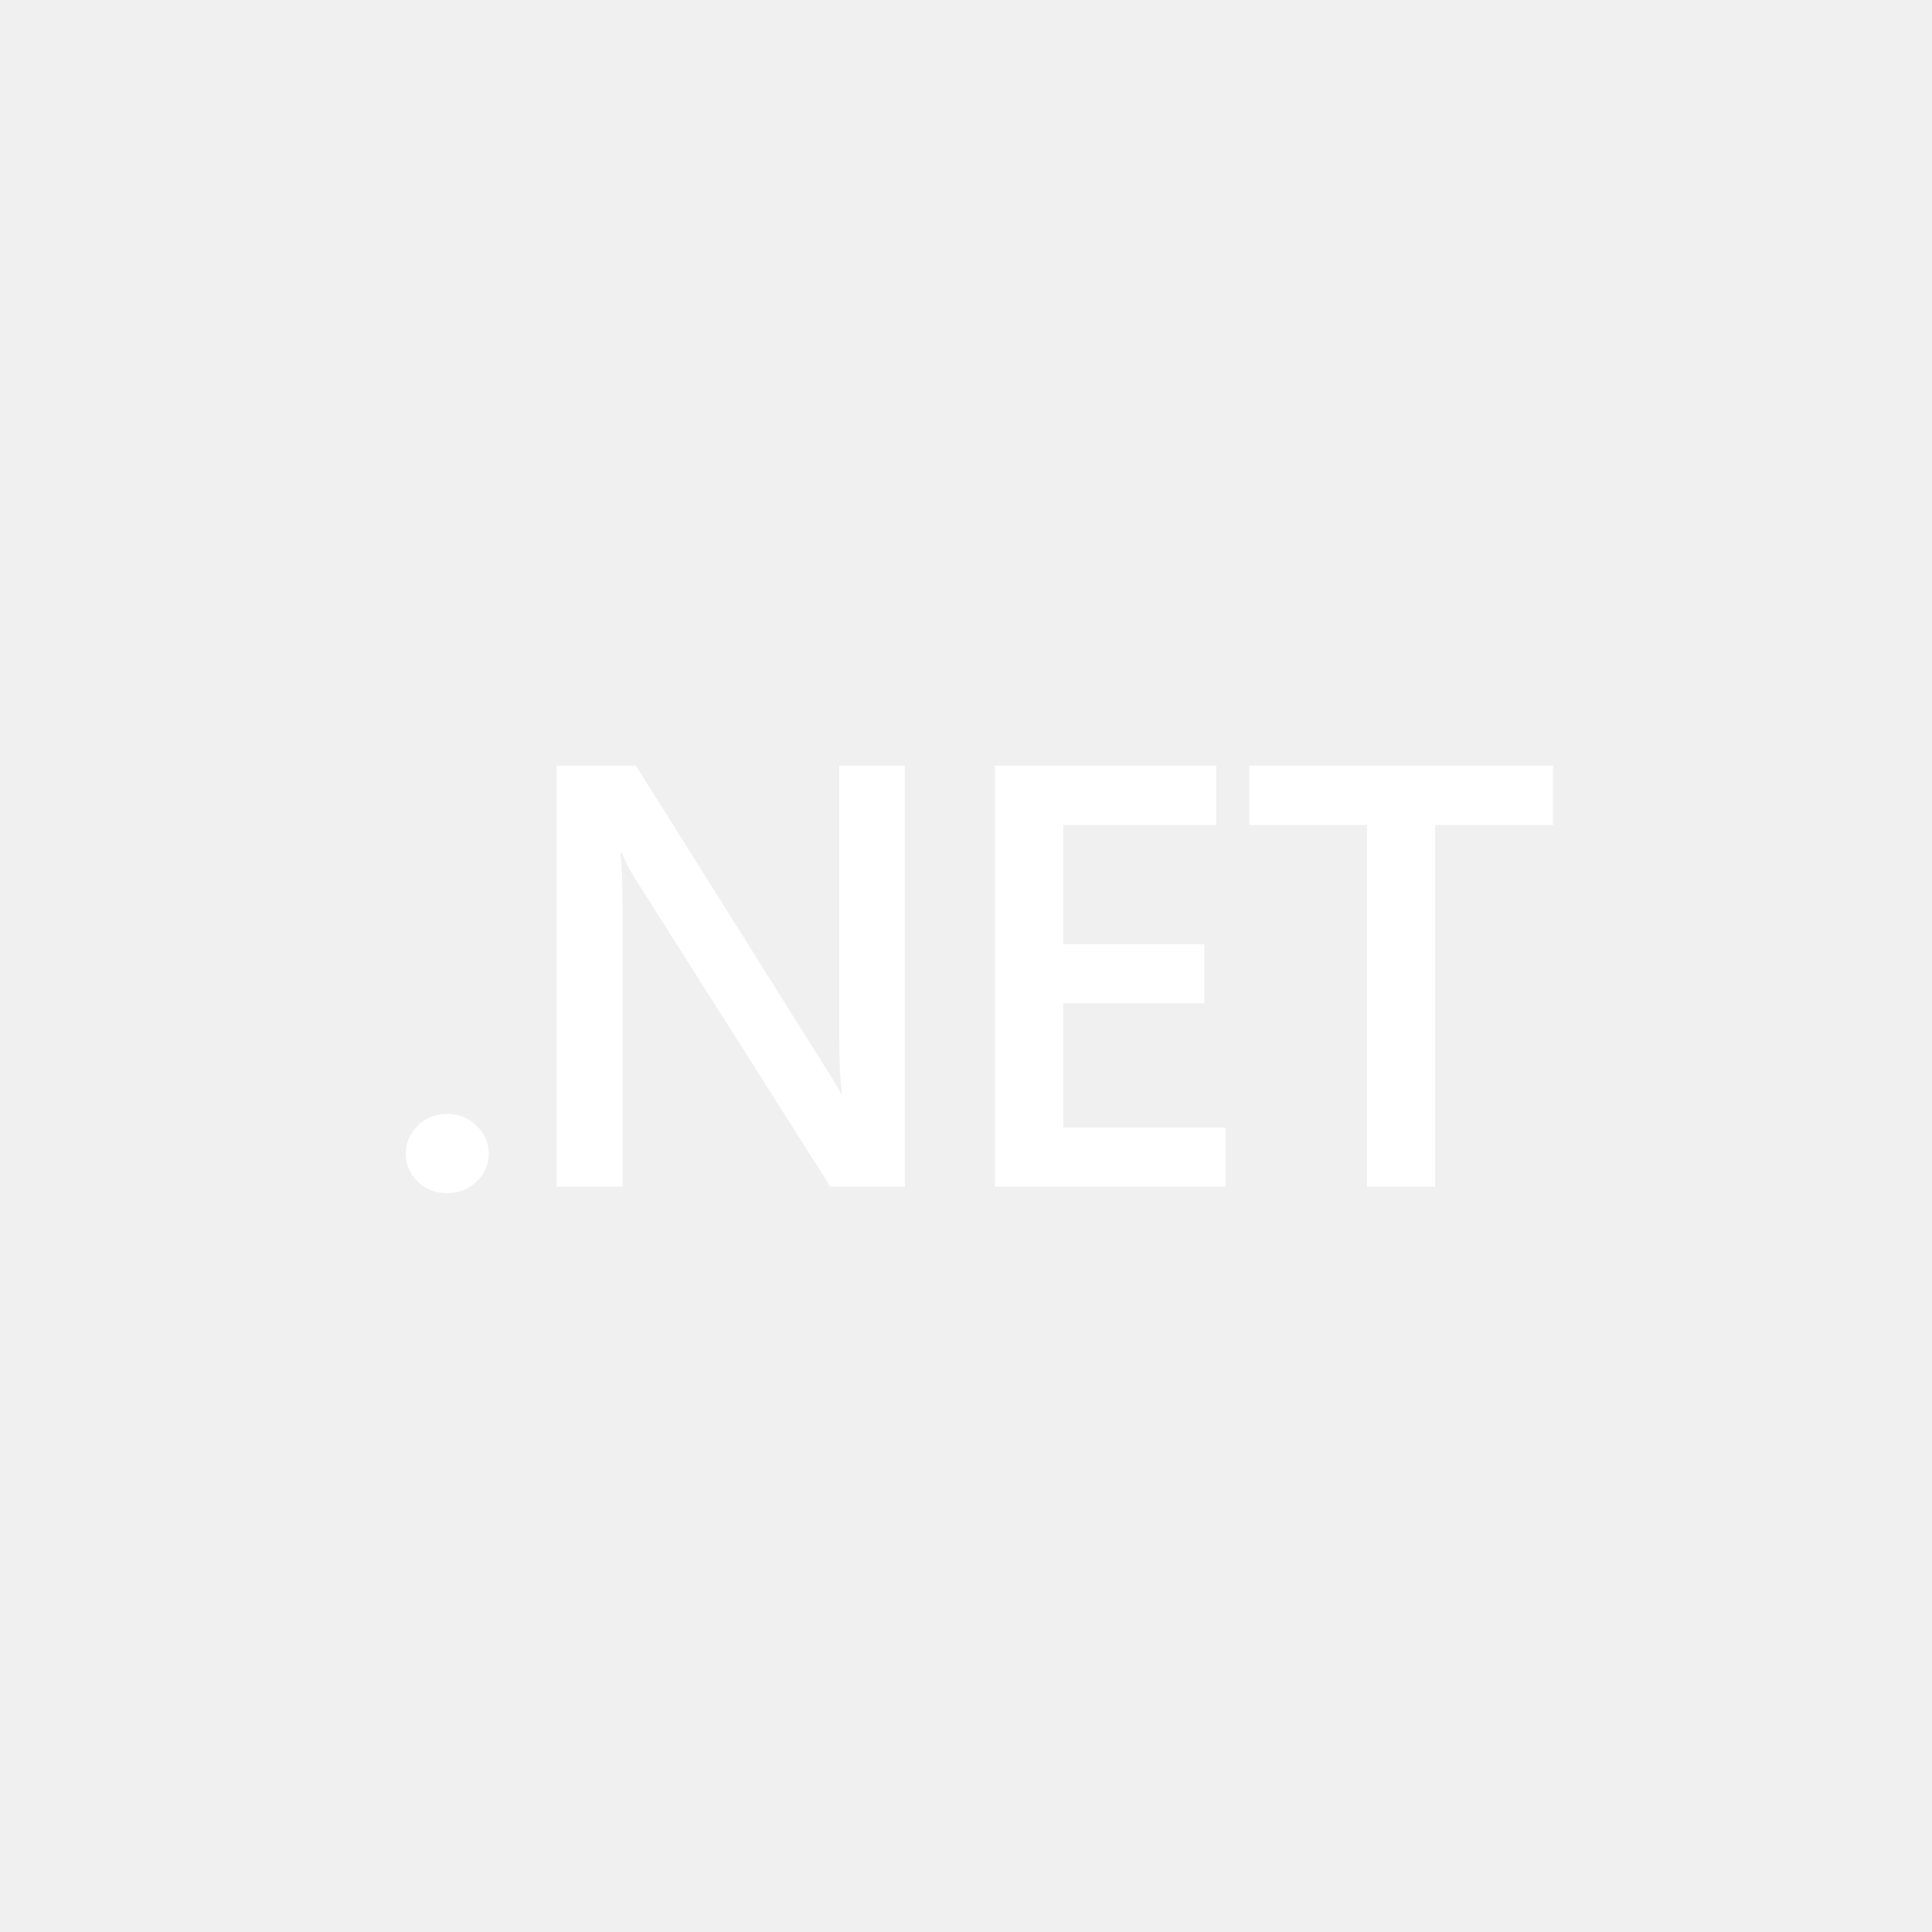
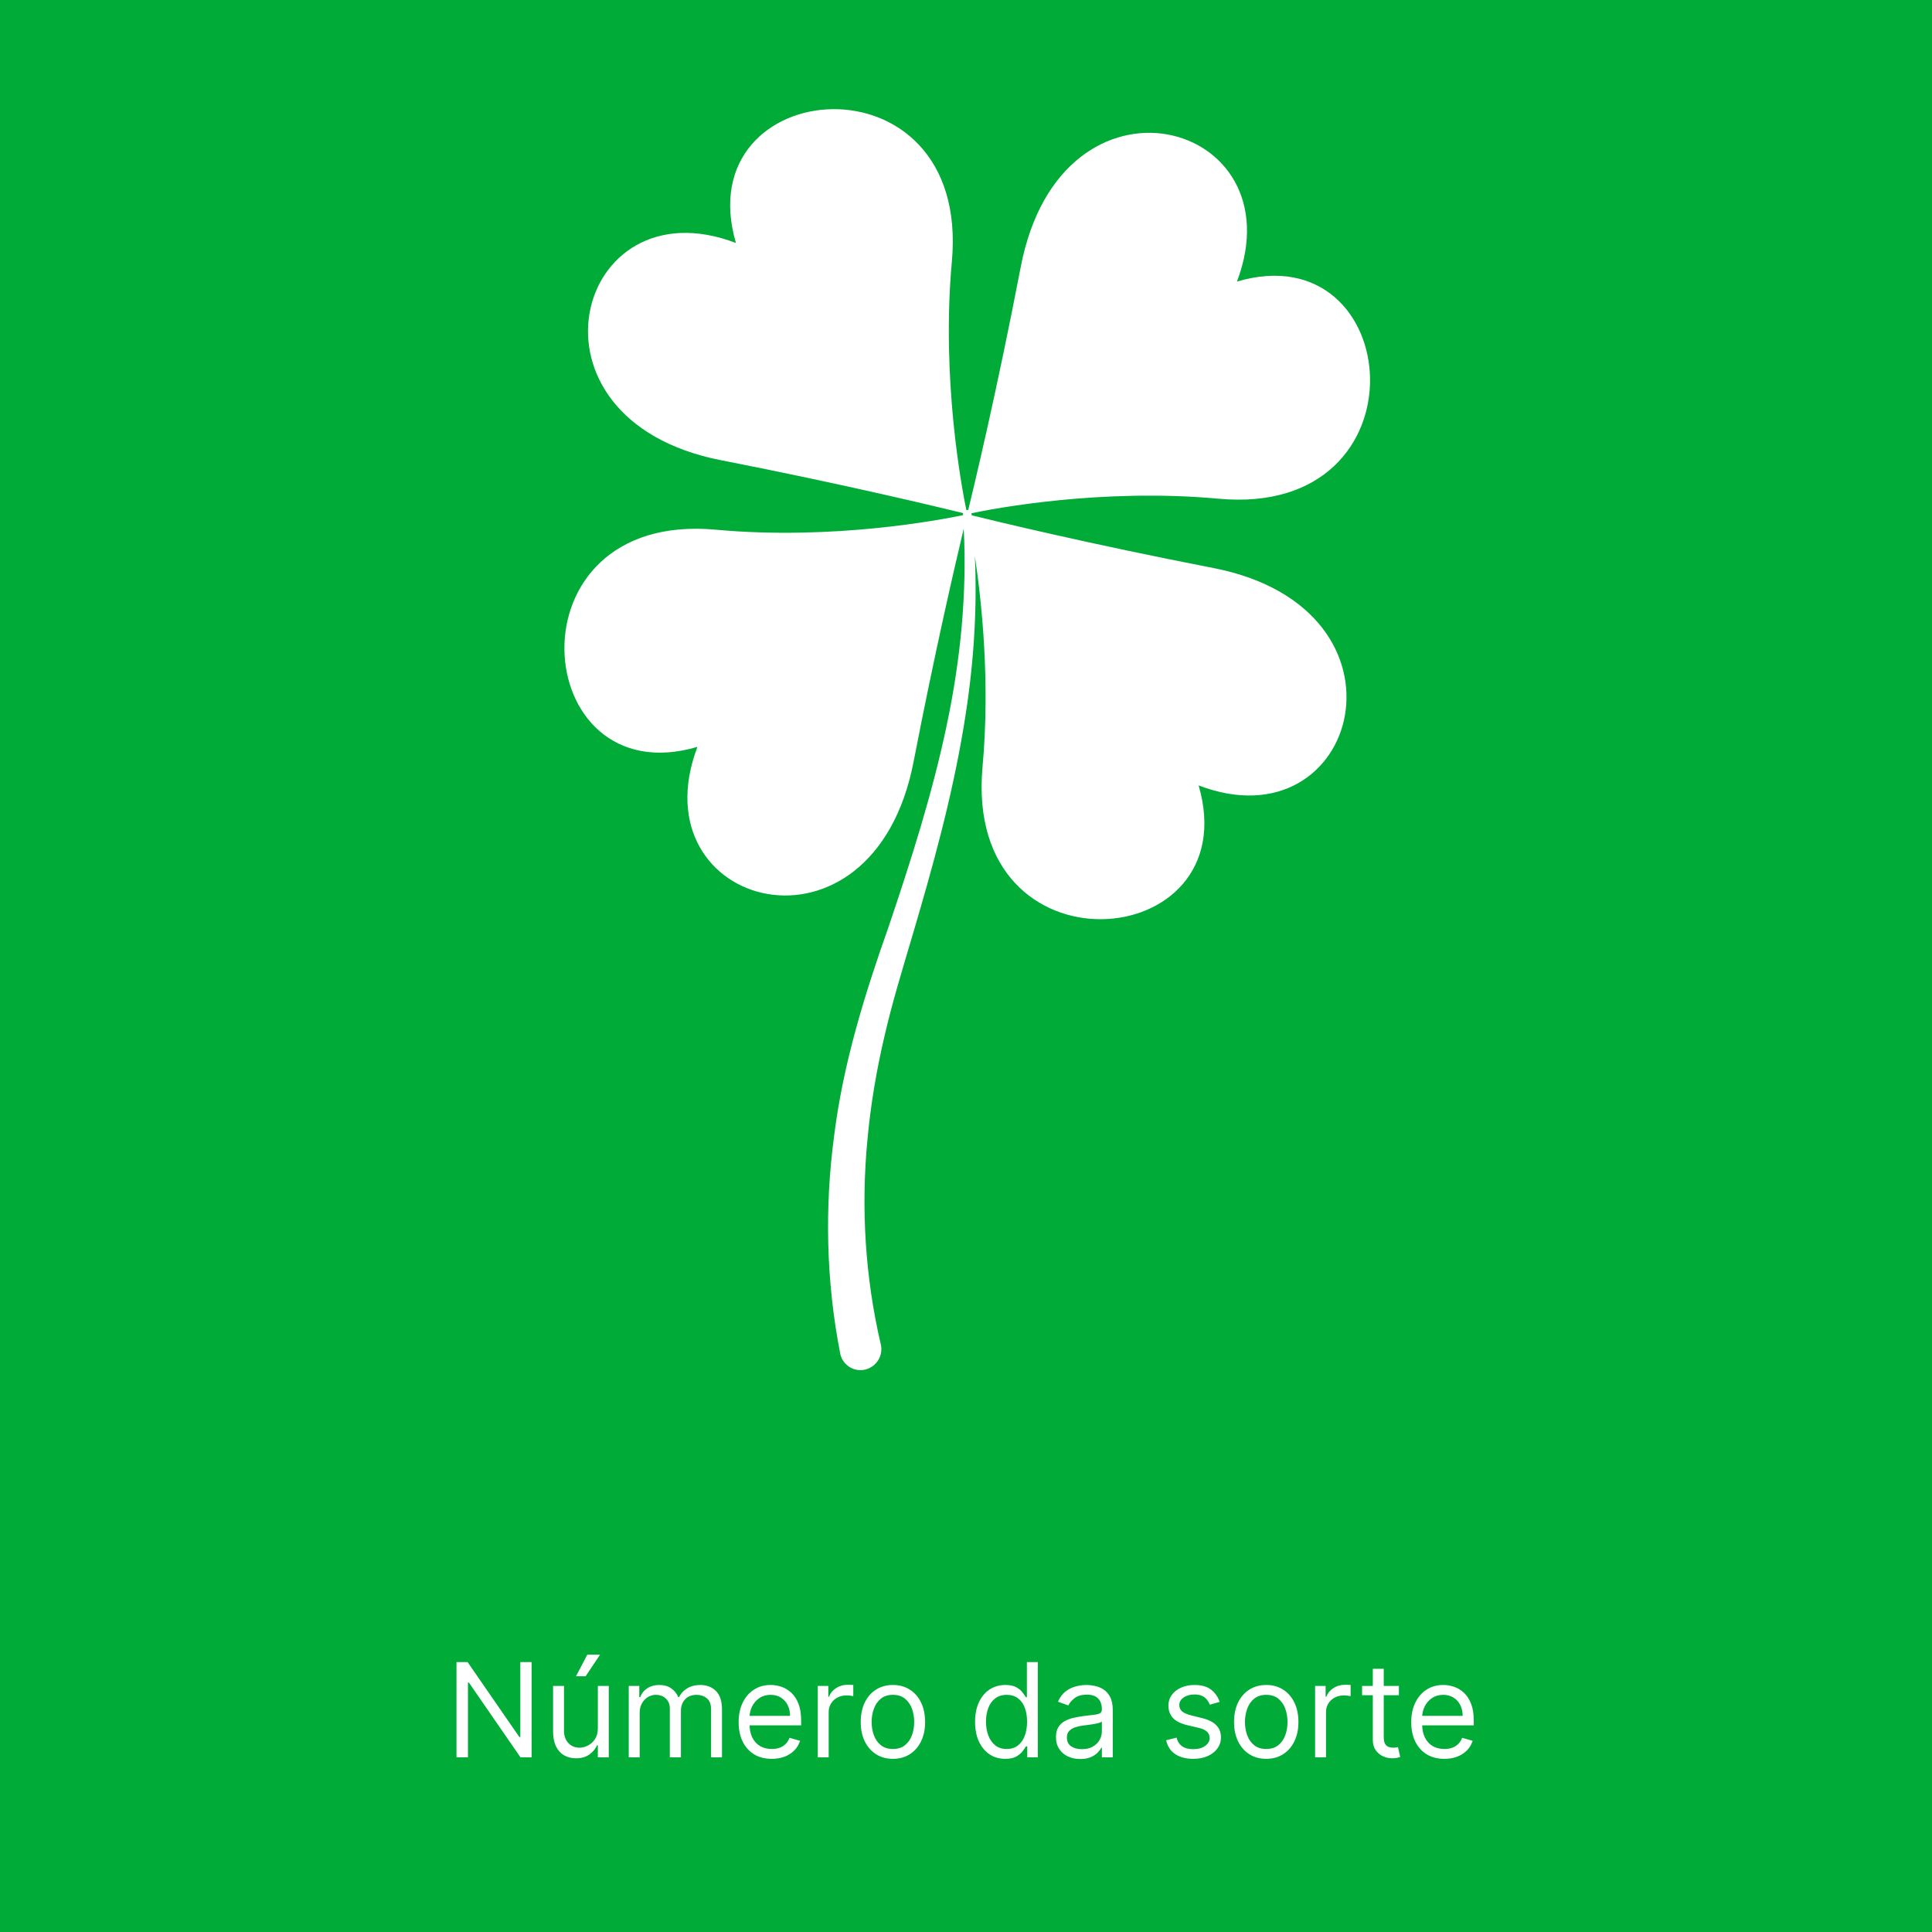
- <svg xmlns="http://www.w3.org/2000/svg" width="456" height="456" viewBox="0 0 456 456" version="1.1" xml:space="preserve" style="fill-rule:evenodd;clip-rule:evenodd;stroke-linejoin:round;stroke-miterlimit:2;">
-   <path d="m 105.5,281.609 c -2.703,0 -5.001,-0.9 -6.893,-2.702 -1.892,-1.848 -2.838,-4.042 -2.838,-6.582 0,-2.587 0.946,-4.804 2.838,-6.652 1.892,-1.848 4.19,-2.772 6.893,-2.772 2.748,0 5.068,0.924 6.96,2.772 1.937,1.848 2.906,4.064 2.906,6.652 0,2.54 -0.968,4.734 -2.906,6.582 -1.892,1.802 -4.212,2.702 -6.96,2.702 z" style="fill:#ffffff;fill-rule:nonzero;stroke-width:0.838" />
-   <path d="M 213.561,280.084 H 195.99 L 149.7,207.054 c -1.171,-1.848 -2.14,-3.765 -2.906,-5.751 h -0.406 c 0.361,2.125 0.541,6.675 0.541,13.65 v 65.132 h -15.543 v -99.36 h 18.719 l 44.737,71.298 c 1.892,2.957 3.109,4.989 3.649,6.098 h 0.27 c -0.45,-2.632 -0.676,-7.09 -0.676,-13.373 v -64.023 h 15.476 z" style="fill:#ffffff;fill-rule:nonzero;stroke-width:0.838" />
-   <path d="m 289.251,280.084 h -54.401 v -99.36 h 52.238 v 13.997 h -36.154 v 28.131 h 33.316 v 13.927 h -33.316 v 29.378 h 38.316 z" style="fill:#ffffff;fill-rule:nonzero;stroke-width:0.838" />
-   <path d="M 366.565,194.721 H 338.722 v 85.363 h -16.084 v -85.363 h -27.775 v -13.997 h 71.701 z" style="fill:#ffffff;fill-rule:nonzero;stroke-width:0.838" />
+ <svg xmlns="http://www.w3.org/2000/svg" width="178" height="178" viewBox="0 0 178 178" fill="none">
+   <rect width="178" height="178" fill="#00AB37" />
+   <path d="M48.977 153.133V161.91H47.955L43.199 155.019H43.114V161.91H42.057V153.133H43.08L47.852 160.041H47.938V153.133H48.977ZM55.081 159.218V155.328H56.086V161.91H55.081V160.795H55.012C54.859 161.129 54.62 161.414 54.297 161.648C53.973 161.879 53.564 161.995 53.069 161.995C52.66 161.995 52.297 161.906 51.978 161.726C51.66 161.543 51.41 161.268 51.228 160.903C51.047 160.534 50.956 160.069 50.956 159.51V155.328H51.961V159.441C51.961 159.921 52.095 160.304 52.362 160.59C52.632 160.876 52.975 161.019 53.393 161.019C53.643 161.019 53.897 160.954 54.156 160.826C54.417 160.697 54.636 160.5 54.812 160.234C54.991 159.969 55.081 159.63 55.081 159.218ZM53.069 154.436L54.109 152.447H55.285L53.956 154.436H53.069ZM57.928 161.91V155.328H58.9V156.355H58.985C59.121 156.004 59.342 155.732 59.646 155.537C59.95 155.34 60.315 155.241 60.741 155.241C61.173 155.241 61.532 155.34 61.819 155.537C62.109 155.732 62.334 156.004 62.496 156.355H62.565C62.732 156.015 62.984 155.746 63.319 155.546C63.654 155.343 64.056 155.241 64.525 155.241C65.11 155.241 65.589 155.426 65.961 155.794C66.333 156.16 66.519 156.73 66.519 157.504V161.91H65.513V157.504C65.513 157.018 65.381 156.671 65.117 156.463C64.853 156.254 64.542 156.15 64.184 156.15C63.724 156.15 63.367 156.29 63.114 156.57C62.861 156.847 62.735 157.198 62.735 157.625V161.91H61.712V157.401C61.712 157.027 61.592 156.725 61.35 156.497C61.109 156.266 60.798 156.15 60.417 156.15C60.156 156.15 59.911 156.22 59.684 156.36C59.459 156.5 59.278 156.694 59.139 156.943C59.002 157.188 58.934 157.473 58.934 157.795V161.91H57.928ZM71.102 162.046C70.472 162.046 69.928 161.907 69.47 161.627C69.016 161.344 68.665 160.949 68.418 160.444C68.173 159.936 68.051 159.344 68.051 158.669C68.051 157.996 68.173 157.401 68.418 156.887C68.665 156.369 69.008 155.967 69.449 155.679C69.892 155.387 70.409 155.241 71 155.241C71.341 155.241 71.678 155.298 72.01 155.413C72.342 155.527 72.645 155.713 72.918 155.97C73.19 156.225 73.408 156.562 73.57 156.981C73.731 157.401 73.812 157.918 73.812 158.533V158.961H68.767V158.087H72.79C72.79 157.716 72.716 157.384 72.568 157.093C72.423 156.801 72.216 156.572 71.946 156.403C71.679 156.235 71.364 156.15 71 156.15C70.599 156.15 70.253 156.25 69.96 156.45C69.671 156.647 69.447 156.904 69.291 157.221C69.135 157.538 69.057 157.878 69.057 158.241V158.824C69.057 159.321 69.142 159.742 69.312 160.088C69.486 160.431 69.726 160.693 70.033 160.873C70.34 161.05 70.696 161.138 71.102 161.138C71.367 161.138 71.605 161.101 71.818 161.027C72.034 160.949 72.22 160.836 72.376 160.684C72.533 160.53 72.653 160.338 72.739 160.109L73.71 160.384C73.608 160.715 73.436 161.007 73.195 161.258C72.953 161.506 72.655 161.701 72.3 161.841C71.945 161.978 71.546 162.046 71.102 162.046ZM75.342 161.91V155.328H76.314V156.321H76.382C76.501 155.995 76.717 155.732 77.03 155.529C77.342 155.326 77.695 155.224 78.087 155.224C78.16 155.224 78.253 155.226 78.364 155.229C78.474 155.231 78.558 155.236 78.615 155.241V156.27C78.581 156.262 78.503 156.249 78.381 156.232C78.261 156.212 78.135 156.202 78.001 156.202C77.683 156.202 77.399 156.269 77.149 156.403C76.902 156.534 76.706 156.717 76.561 156.952C76.419 157.183 76.348 157.447 76.348 157.744V161.91H75.342ZM82.267 162.046C81.676 162.046 81.158 161.906 80.712 161.622C80.269 161.339 79.922 160.944 79.672 160.435C79.425 159.926 79.301 159.332 79.301 158.652C79.301 157.967 79.425 157.368 79.672 156.857C79.922 156.345 80.269 155.948 80.712 155.666C81.158 155.383 81.676 155.241 82.267 155.241C82.858 155.241 83.375 155.383 83.818 155.666C84.264 155.948 84.611 156.345 84.858 156.857C85.108 157.368 85.233 157.967 85.233 158.652C85.233 159.332 85.108 159.926 84.858 160.435C84.611 160.944 84.264 161.339 83.818 161.622C83.375 161.906 82.858 162.046 82.267 162.046ZM82.267 161.138C82.716 161.138 83.085 161.023 83.375 160.791C83.665 160.56 83.879 160.255 84.019 159.878C84.158 159.501 84.227 159.093 84.227 158.652C84.227 158.213 84.158 157.803 84.019 157.422C83.879 157.043 83.665 156.736 83.375 156.501C83.085 156.267 82.716 156.15 82.267 156.15C81.818 156.15 81.449 156.267 81.159 156.501C80.869 156.736 80.655 157.043 80.516 157.422C80.376 157.803 80.307 158.213 80.307 158.652C80.307 159.093 80.376 159.501 80.516 159.878C80.655 160.255 80.869 160.56 81.159 160.791C81.449 161.023 81.818 161.138 82.267 161.138ZM92.615 162.046C92.069 162.046 91.588 161.909 91.17 161.631C90.752 161.351 90.426 160.957 90.19 160.448C89.954 159.937 89.836 159.333 89.836 158.635C89.836 157.944 89.954 157.344 90.19 156.836C90.426 156.327 90.754 155.934 91.174 155.657C91.595 155.38 92.081 155.241 92.632 155.241C93.058 155.241 93.394 155.313 93.642 155.455C93.892 155.596 94.082 155.756 94.213 155.936C94.346 156.113 94.45 156.259 94.524 156.372H94.609V153.133H95.615V161.91H94.643V160.898H94.524C94.45 161.019 94.345 161.169 94.209 161.352C94.072 161.532 93.877 161.694 93.625 161.837C93.372 161.977 93.035 162.046 92.615 162.046ZM92.751 161.138C93.154 161.138 93.495 161.033 93.774 160.821C94.052 160.607 94.264 160.312 94.409 159.935C94.554 159.554 94.626 159.116 94.626 158.618C94.626 158.127 94.555 157.697 94.413 157.329C94.271 156.957 94.061 156.668 93.782 156.463C93.504 156.254 93.16 156.15 92.751 156.15C92.325 156.15 91.97 156.26 91.686 156.48C91.404 156.697 91.193 156.993 91.051 157.367C90.912 157.738 90.842 158.156 90.842 158.618C90.842 159.087 90.913 159.512 91.055 159.895C91.2 160.275 91.413 160.578 91.694 160.804C91.978 161.027 92.331 161.138 92.751 161.138ZM99.522 162.063C99.108 162.063 98.731 161.985 98.393 161.828C98.055 161.668 97.787 161.438 97.588 161.138C97.389 160.836 97.289 160.47 97.289 160.041C97.289 159.664 97.363 159.358 97.511 159.124C97.659 158.887 97.856 158.702 98.103 158.567C98.35 158.433 98.623 158.333 98.921 158.267C99.223 158.199 99.525 158.144 99.829 158.104C100.227 158.053 100.549 158.014 100.797 157.989C101.047 157.959 101.228 157.913 101.342 157.847C101.458 157.781 101.517 157.667 101.517 157.504V157.47C101.517 157.047 101.402 156.718 101.172 156.484C100.944 156.25 100.599 156.133 100.136 156.133C99.656 156.133 99.279 156.239 99.007 156.45C98.734 156.661 98.542 156.887 98.431 157.127L97.477 156.784C97.647 156.385 97.875 156.073 98.159 155.85C98.446 155.624 98.758 155.467 99.096 155.379C99.437 155.287 99.772 155.241 100.102 155.241C100.312 155.241 100.554 155.267 100.826 155.319C101.102 155.367 101.368 155.468 101.623 155.623C101.882 155.777 102.096 156.01 102.267 156.321C102.437 156.633 102.522 157.05 102.522 157.573V161.91H101.517V161.019H101.466C101.397 161.161 101.284 161.314 101.125 161.477C100.966 161.64 100.754 161.778 100.49 161.893C100.225 162.007 99.903 162.063 99.522 162.063ZM99.676 161.155C100.074 161.155 100.409 161.077 100.681 160.92C100.957 160.762 101.164 160.56 101.304 160.312C101.446 160.062 101.517 159.801 101.517 159.527V158.601C101.474 158.652 101.38 158.7 101.235 158.743C101.093 158.783 100.929 158.818 100.741 158.849C100.556 158.879 100.376 158.904 100.2 158.927C100.027 158.947 99.886 158.964 99.778 158.978C99.517 159.012 99.272 159.069 99.045 159.145C98.821 159.219 98.639 159.332 98.5 159.484C98.363 159.633 98.295 159.835 98.295 160.092C98.295 160.444 98.424 160.71 98.683 160.89C98.944 161.067 99.275 161.155 99.676 161.155ZM112.369 156.801L111.466 157.058C111.409 156.907 111.325 156.76 111.214 156.617C111.107 156.471 110.959 156.351 110.771 156.257C110.584 156.163 110.344 156.116 110.051 156.116C109.651 156.116 109.317 156.209 109.05 156.395C108.786 156.577 108.653 156.81 108.653 157.093C108.653 157.344 108.744 157.543 108.926 157.689C109.108 157.834 109.392 157.955 109.778 158.053L110.75 158.292C111.335 158.435 111.771 158.654 112.058 158.948C112.345 159.24 112.489 159.616 112.489 160.075C112.489 160.452 112.381 160.789 112.165 161.087C111.952 161.384 111.653 161.618 111.27 161.79C110.886 161.961 110.44 162.046 109.932 162.046C109.264 162.046 108.712 161.901 108.274 161.61C107.837 161.318 107.56 160.893 107.443 160.333L108.398 160.092C108.489 160.446 108.661 160.713 108.913 160.89C109.169 161.067 109.503 161.155 109.915 161.155C110.384 161.155 110.756 161.056 111.031 160.856C111.31 160.653 111.449 160.41 111.449 160.127C111.449 159.898 111.369 159.707 111.21 159.552C111.051 159.395 110.807 159.279 110.477 159.201L109.386 158.944C108.787 158.801 108.347 158.58 108.065 158.28C107.787 157.977 107.648 157.598 107.648 157.144C107.648 156.773 107.751 156.444 107.959 156.158C108.169 155.873 108.455 155.648 108.815 155.486C109.179 155.323 109.591 155.241 110.051 155.241C110.699 155.241 111.207 155.384 111.577 155.67C111.949 155.956 112.213 156.333 112.369 156.801ZM116.662 162.046C116.071 162.046 115.552 161.906 115.106 161.622C114.663 161.339 114.316 160.944 114.066 160.435C113.819 159.926 113.696 159.332 113.696 158.652C113.696 157.967 113.819 157.368 114.066 156.857C114.316 156.345 114.663 155.948 115.106 155.666C115.552 155.383 116.071 155.241 116.662 155.241C117.252 155.241 117.77 155.383 118.213 155.666C118.659 155.948 119.005 156.345 119.252 156.857C119.502 157.368 119.627 157.967 119.627 158.652C119.627 159.332 119.502 159.926 119.252 160.435C119.005 160.944 118.659 161.339 118.213 161.622C117.77 161.906 117.252 162.046 116.662 162.046ZM116.662 161.138C117.11 161.138 117.48 161.023 117.77 160.791C118.059 160.56 118.274 160.255 118.413 159.878C118.552 159.501 118.622 159.093 118.622 158.652C118.622 158.213 118.552 157.803 118.413 157.422C118.274 157.043 118.059 156.736 117.77 156.501C117.48 156.267 117.11 156.15 116.662 156.15C116.213 156.15 115.843 156.267 115.554 156.501C115.264 156.736 115.049 157.043 114.91 157.422C114.771 157.803 114.701 158.213 114.701 158.652C114.701 159.093 114.771 159.501 114.91 159.878C115.049 160.255 115.264 160.56 115.554 160.791C115.843 161.023 116.213 161.138 116.662 161.138ZM121.163 161.91V155.328H122.134V156.321H122.202C122.322 155.995 122.538 155.732 122.85 155.529C123.163 155.326 123.515 155.224 123.907 155.224C123.981 155.224 124.073 155.226 124.184 155.229C124.295 155.231 124.379 155.236 124.435 155.241V156.27C124.401 156.262 124.323 156.249 124.201 156.232C124.082 156.212 123.955 156.202 123.822 156.202C123.504 156.202 123.219 156.269 122.969 156.403C122.722 156.534 122.526 156.717 122.381 156.952C122.239 157.183 122.168 157.447 122.168 157.744V161.91H121.163ZM128.884 155.328V156.184H125.492V155.328H128.884ZM126.481 153.75H127.487V160.024C127.487 160.31 127.528 160.524 127.61 160.667C127.695 160.806 127.803 160.901 127.934 160.949C128.067 160.995 128.208 161.019 128.356 161.019C128.467 161.019 128.558 161.013 128.629 161.002C128.7 160.986 128.756 160.975 128.799 160.966L129.004 161.875C128.935 161.901 128.84 161.927 128.718 161.953C128.596 161.981 128.441 161.995 128.254 161.995C127.969 161.995 127.691 161.934 127.418 161.811C127.148 161.688 126.924 161.501 126.745 161.25C126.569 160.998 126.481 160.681 126.481 160.299V153.75ZM133.071 162.046C132.44 162.046 131.896 161.907 131.439 161.627C130.984 161.344 130.634 160.949 130.386 160.444C130.142 159.936 130.02 159.344 130.02 158.669C130.02 157.996 130.142 157.401 130.386 156.887C130.634 156.369 130.977 155.967 131.418 155.679C131.861 155.387 132.378 155.241 132.969 155.241C133.31 155.241 133.646 155.298 133.979 155.413C134.311 155.527 134.614 155.713 134.886 155.97C135.159 156.225 135.376 156.562 135.538 156.981C135.7 157.401 135.781 157.918 135.781 158.533V158.961H130.736V158.087H134.759C134.759 157.716 134.685 157.384 134.537 157.093C134.392 156.801 134.185 156.572 133.915 156.403C133.648 156.235 133.332 156.15 132.969 156.15C132.568 156.15 132.222 156.25 131.929 156.45C131.639 156.647 131.416 156.904 131.26 157.221C131.104 157.538 131.026 157.878 131.026 158.241V158.824C131.026 159.321 131.111 159.742 131.281 160.088C131.455 160.431 131.695 160.693 132.001 160.873C132.308 161.05 132.665 161.138 133.071 161.138C133.335 161.138 133.574 161.101 133.787 161.027C134.003 160.949 134.189 160.836 134.345 160.684C134.501 160.53 134.622 160.338 134.707 160.109L135.679 160.384C135.577 160.715 135.405 161.007 135.163 161.258C134.922 161.506 134.624 161.701 134.268 161.841C133.913 161.978 133.514 162.046 133.071 162.046Z" fill="white" />
+   <path fill-rule="evenodd" clip-rule="evenodd" d="M111.777 52.33C100.257 50.09 91.457 47.959 89.524 47.476L89.511 47.328L89.497 47.288C91.524 46.859 101.471 44.955 112.257 45.947C131.724 47.744 129.471 21.356 113.964 25.942C119.604 11.071 97.791 5.104 94.044 24.587C91.804 36.253 89.657 45.129 89.204 46.993C89.164 46.98 89.124 46.98 89.084 46.98L89.031 46.993C88.617 44.968 86.711 34.966 87.697 24.105C89.484 4.528 63.244 6.794 67.804 22.388C53.004 16.716 47.084 38.639 66.457 42.407C78.044 44.673 86.871 46.819 88.737 47.275C88.724 47.315 88.711 47.369 88.724 47.409V47.462C86.671 47.892 76.737 49.796 65.964 48.803C46.511 47.007 48.751 73.395 64.257 68.809C58.617 83.679 80.431 89.633 84.177 70.15C86.164 59.892 88.057 51.78 88.791 48.709C89.097 54.757 88.484 60.818 87.244 66.717C85.924 73.06 83.937 79.254 81.857 85.422C79.684 91.55 77.684 97.973 76.857 104.597C75.964 111.221 76.111 118.045 77.404 124.669V124.682L77.417 124.75C77.657 125.783 78.684 126.426 79.711 126.185C80.751 125.93 81.391 124.898 81.151 123.865C79.711 117.697 79.311 111.301 79.924 104.959C80.217 101.781 80.751 98.617 81.484 95.492C82.204 92.355 83.151 89.284 84.084 86.133C85.937 79.858 87.697 73.516 88.777 67.012C89.657 61.81 90.057 56.513 89.817 51.244C90.457 55.535 91.231 62.869 90.524 70.646C88.737 90.209 114.991 87.957 110.431 72.362C125.217 78.034 131.151 56.098 111.777 52.33Z" fill="white" />
</svg>
